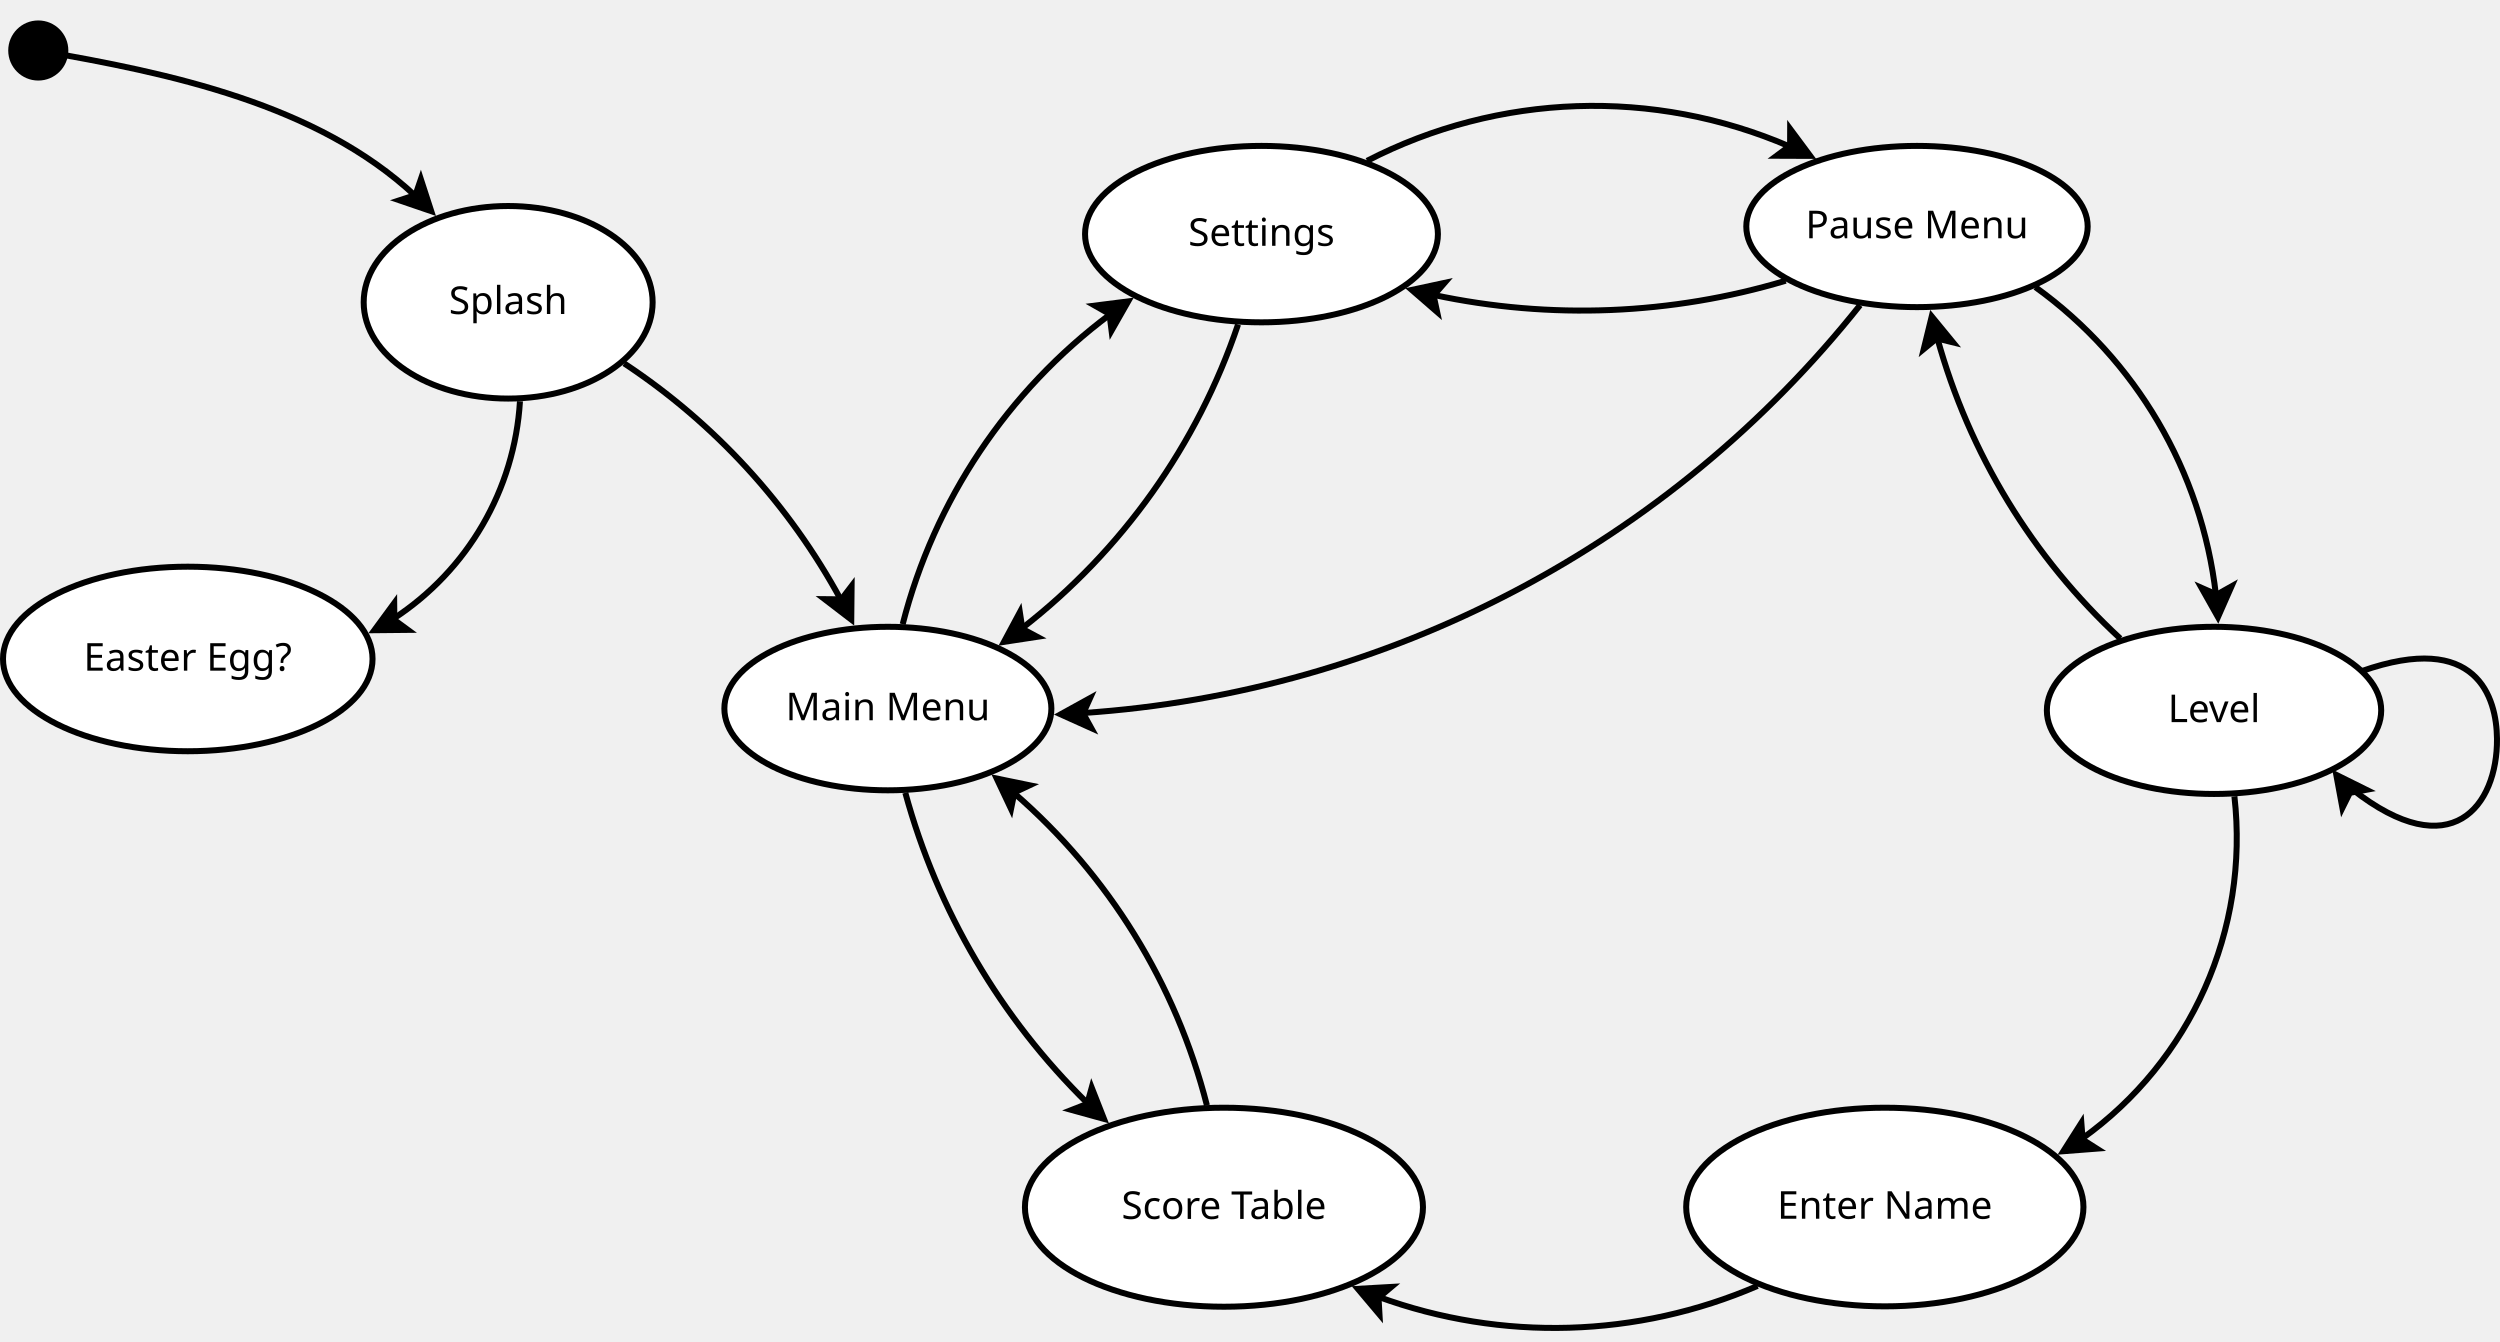
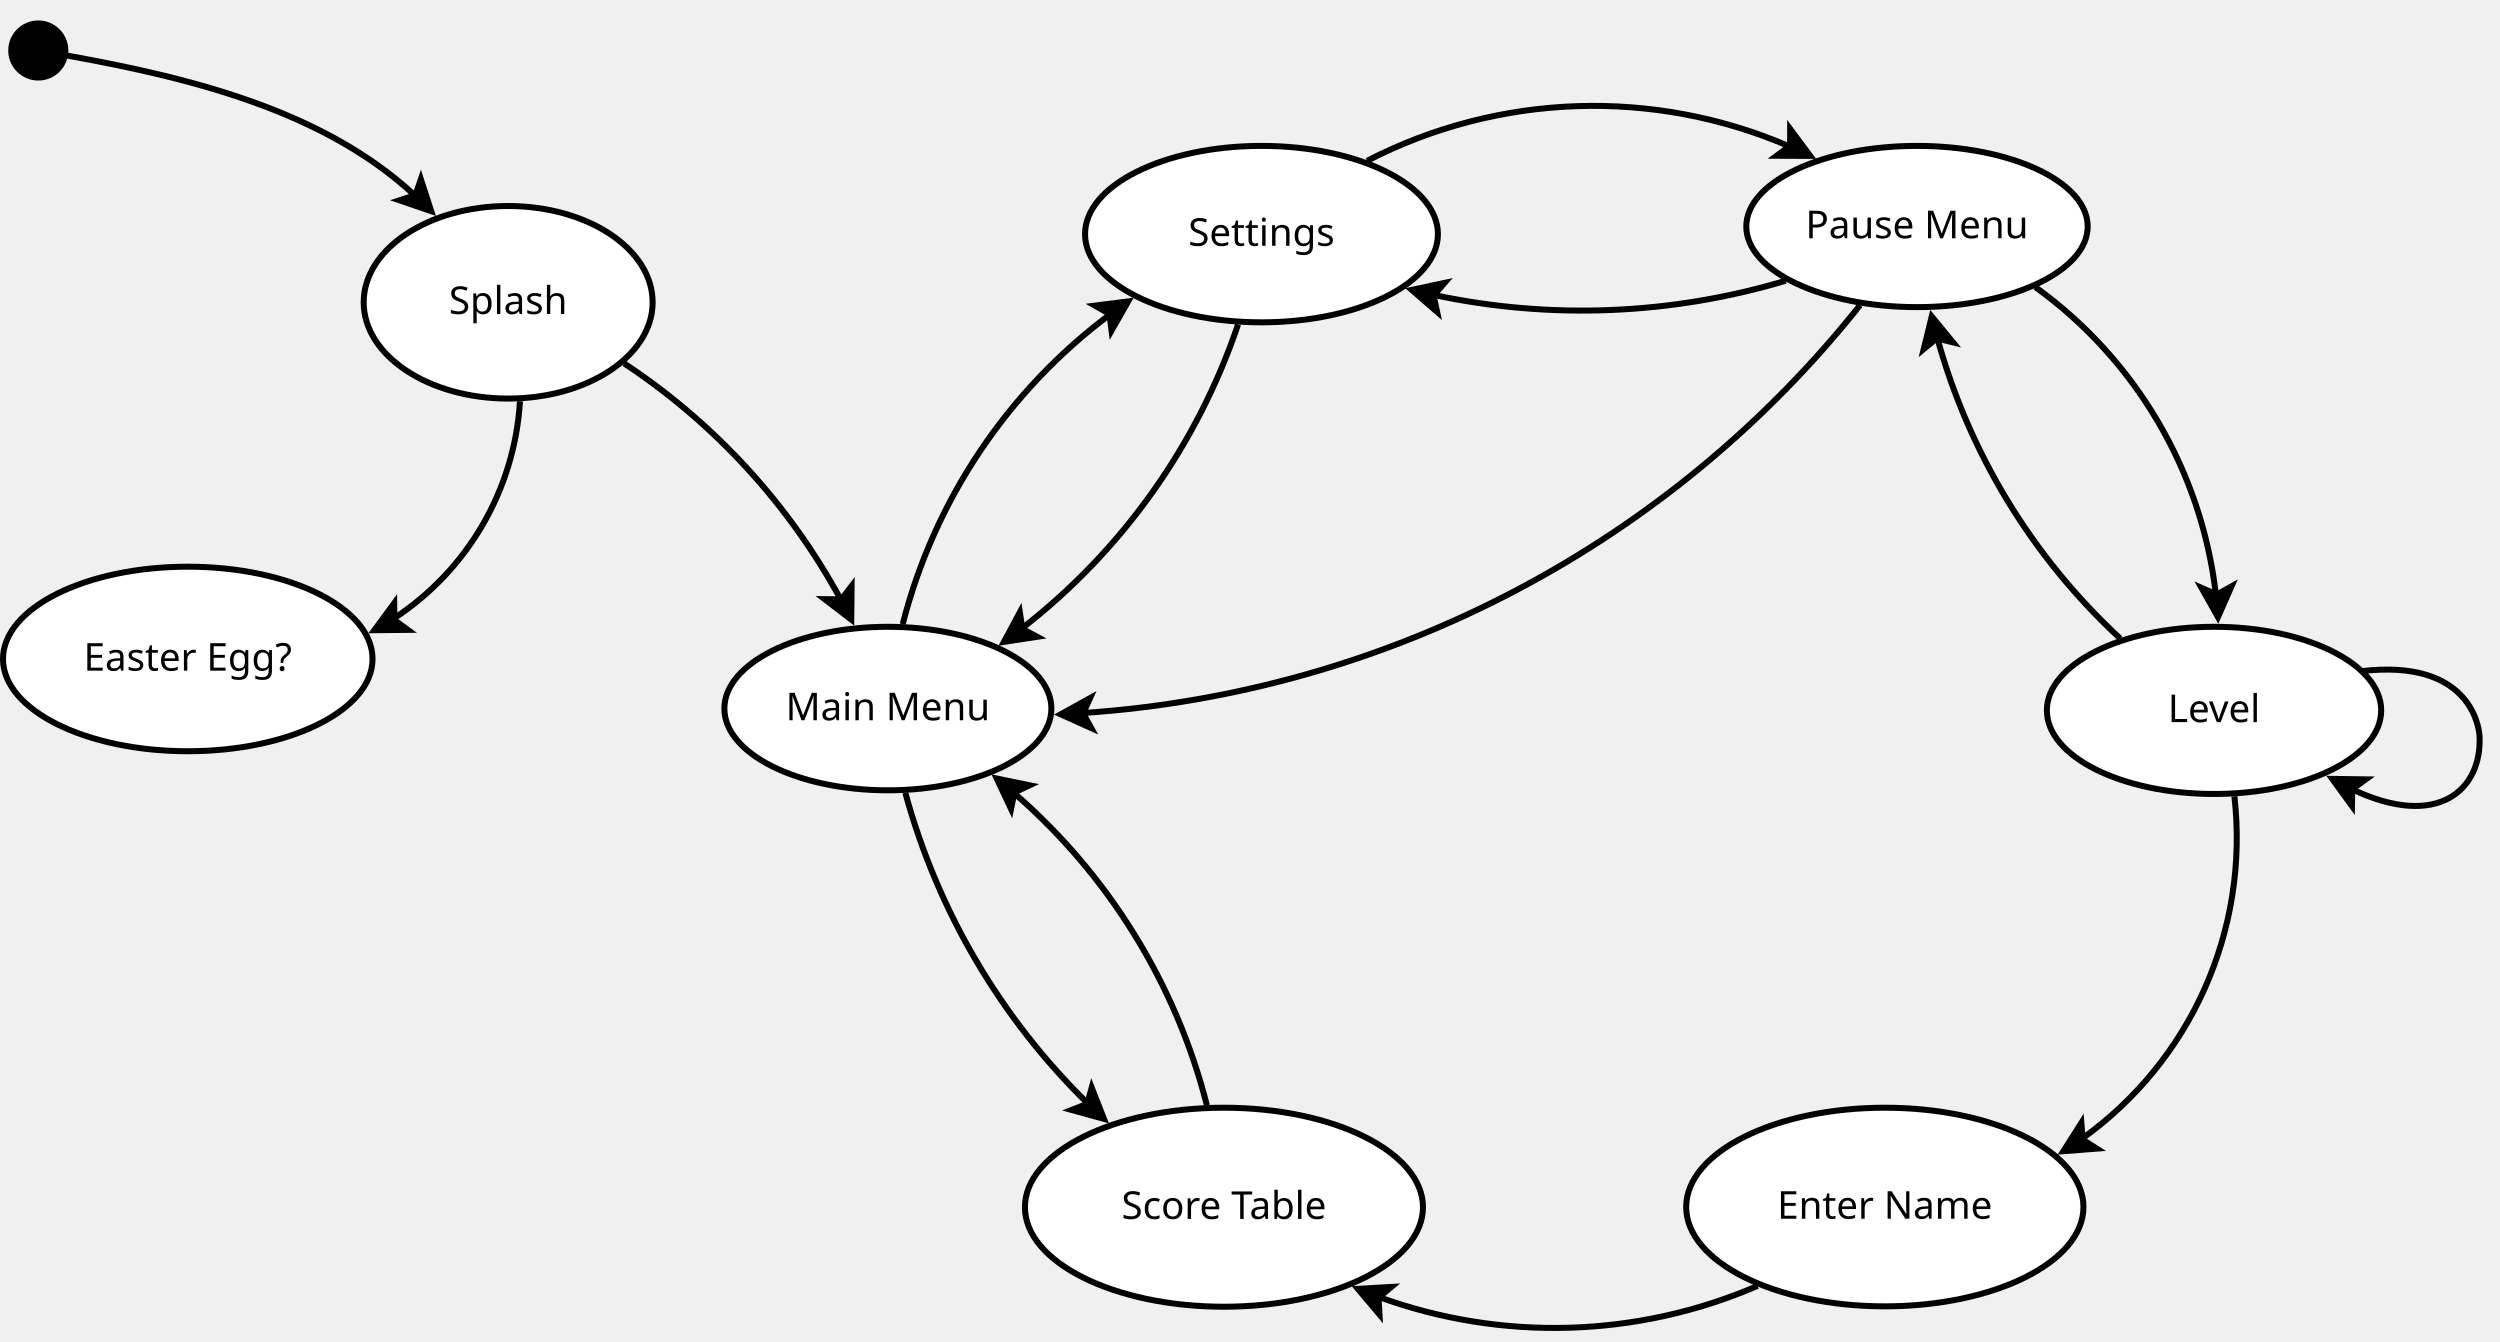
<svg xmlns="http://www.w3.org/2000/svg" width="900.769" height="483.301" viewBox="98 247 506.618 265.68" id="svg3265" version="1.1">
  <defs id="defs3471" />
  <g id="g3267" transform="matrix(0.6090906,0,0,0.6090906,37.70003,90.76696)">
    <ellipse style="fill:#ffffff" cx="268.067" cy="352.034" rx="48.067" ry="32.034" id="ellipse3269" d="m 316.134,352.034 c 0,17.692 -21.52,32.034 -48.067,32.034 -26.547,0 -48.067,-14.342 -48.067,-32.034 0,-17.692 21.52,-32.034 48.067,-32.034 26.547,0 48.067,14.342 48.067,32.034 z" />
    <ellipse style="fill:none;stroke:#000000;stroke-width:2" cx="268.067" cy="352.034" rx="48.067" ry="32.034" id="ellipse3271" d="m 316.134,352.034 c 0,17.692 -21.52,32.034 -48.067,32.034 -26.547,0 -48.067,-14.342 -48.067,-32.034 0,-17.692 21.52,-32.034 48.067,-32.034 26.547,0 48.067,14.342 48.067,32.034 z" />
    <text style="font-size:12.8px;font-style:normal;font-weight:normal;text-anchor:middle;fill:#000000;font-family:sanserif" x="268.067" y="355.934" id="text3273">
      <tspan x="268.067" y="355.934" id="tspan3275">Splash</tspan>
    </text>
  </g>
  <g id="g3277" transform="matrix(0.6090906,0,0,0.6090906,37.70003,90.76696)">
    <ellipse style="fill:#ffffff" cx="394.4" cy="487.2" rx="54.4" ry="27.2" id="ellipse3279" d="m 448.8,487.2 c 0,15.022 -24.356,27.2 -54.4,27.2 -30.044,0 -54.4,-12.178 -54.4,-27.2 0,-15.022 24.356,-27.2 54.4,-27.2 30.044,0 54.4,12.178 54.4,27.2 z" />
    <ellipse style="fill:none;stroke:#000000;stroke-width:2" cx="394.4" cy="487.2" rx="54.4" ry="27.2" id="ellipse3281" d="m 448.8,487.2 c 0,15.022 -24.356,27.2 -54.4,27.2 -30.044,0 -54.4,-12.178 -54.4,-27.2 0,-15.022 24.356,-27.2 54.4,-27.2 30.044,0 54.4,12.178 54.4,27.2 z" />
    <text style="font-size:12.8px;font-style:normal;font-weight:normal;text-anchor:middle;fill:#000000;font-family:sanserif" x="394.4" y="491.1" id="text3283">
      <tspan x="394.4" y="491.1" id="tspan3285">Main Menu</tspan>
    </text>
  </g>
  <g id="g3287" transform="matrix(0.6090906,0,0,0.6090906,37.70003,90.76696)">
    <ellipse style="fill:#ffffff" cx="518.7" cy="329.35" rx="58.7" ry="29.35" id="ellipse3289" d="m 577.4,329.35 c 0,16.21 -26.281,29.35 -58.7,29.35 -32.419,0 -58.7,-13.14 -58.7,-29.35 0,-16.21 26.281,-29.35 58.7,-29.35 32.419,0 58.7,13.14 58.7,29.35 z" />
    <ellipse style="fill:none;stroke:#000000;stroke-width:2" cx="518.7" cy="329.35" rx="58.7" ry="29.35" id="ellipse3291" d="m 577.4,329.35 c 0,16.21 -26.281,29.35 -58.7,29.35 -32.419,0 -58.7,-13.14 -58.7,-29.35 0,-16.21 26.281,-29.35 58.7,-29.35 32.419,0 58.7,13.14 58.7,29.35 z" />
    <text style="font-size:12.8px;font-style:normal;font-weight:normal;text-anchor:middle;fill:#000000;font-family:sanserif" x="518.7" y="333.25" id="text3293">
      <tspan x="518.7" y="333.25" id="tspan3295">Settings</tspan>
    </text>
  </g>
  <g id="g3297" transform="matrix(0.6090906,0,0,0.6090906,37.70003,90.76696)">
    <ellipse style="fill:#ffffff" cx="161.473" cy="470.701" rx="61.473" ry="30.701" id="ellipse3299" d="m 222.946,470.701 c 0,16.956 -27.522,30.701 -61.473,30.701 -33.95,0 -61.473,-13.745 -61.473,-30.701 0,-16.956 27.522,-30.701 61.473,-30.701 33.95,0 61.473,13.745 61.473,30.701 z" />
    <ellipse style="fill:none;stroke:#000000;stroke-width:2" cx="161.473" cy="470.701" rx="61.473" ry="30.701" id="ellipse3301" d="m 222.946,470.701 c 0,16.956 -27.522,30.701 -61.473,30.701 -33.95,0 -61.473,-13.745 -61.473,-30.701 0,-16.956 27.522,-30.701 61.473,-30.701 33.95,0 61.473,13.745 61.473,30.701 z" />
    <text style="font-size:12.8px;font-style:normal;font-weight:normal;text-anchor:middle;fill:#000000;font-family:sanserif" x="161.473" y="474.601" id="text3303">
      <tspan x="161.473" y="474.601" id="tspan3305">Easter Egg?</tspan>
    </text>
  </g>
  <g id="g3307" transform="matrix(0.6090906,0,0,0.6090906,37.70003,90.76696)">
    <ellipse style="fill:#ffffff" cx="506.215" cy="653.107" rx="66.215" ry="33.107" id="ellipse3309" d="m 572.43,653.107 c 0,18.285 -29.645,33.107 -66.215,33.107 -36.569,0 -66.215,-14.823 -66.215,-33.107 0,-18.285 29.645,-33.107 66.215,-33.107 36.569,0 66.215,14.823 66.215,33.107 z" />
    <ellipse style="fill:none;stroke:#000000;stroke-width:2" cx="506.215" cy="653.107" rx="66.215" ry="33.107" id="ellipse3311" d="m 572.43,653.107 c 0,18.285 -29.645,33.107 -66.215,33.107 -36.569,0 -66.215,-14.823 -66.215,-33.107 0,-18.285 29.645,-33.107 66.215,-33.107 36.569,0 66.215,14.823 66.215,33.107 z" />
    <text style="font-size:12.8px;font-style:normal;font-weight:normal;text-anchor:middle;fill:#000000;font-family:sanserif" x="506.215" y="657.007" id="text3313">
      <tspan x="506.215" y="657.007" id="tspan3315">Score Table</tspan>
    </text>
  </g>
  <g id="g3317" transform="matrix(0.6090906,0,0,0.6090906,37.70003,90.76696)">
    <ellipse style="fill:#ffffff" cx="835.618" cy="487.809" rx="55.618" ry="27.809" id="ellipse3319" d="m 891.236,487.809 c 0,15.358 -24.901,27.809 -55.618,27.809 -30.717,0 -55.618,-12.451 -55.618,-27.809 0,-15.358 24.901,-27.809 55.618,-27.809 30.717,0 55.618,12.451 55.618,27.809 z" />
    <ellipse style="fill:none;stroke:#000000;stroke-width:2" cx="835.618" cy="487.809" rx="55.618" ry="27.809" id="ellipse3321" d="m 891.236,487.809 c 0,15.358 -24.901,27.809 -55.618,27.809 -30.717,0 -55.618,-12.451 -55.618,-27.809 0,-15.358 24.901,-27.809 55.618,-27.809 30.717,0 55.618,12.451 55.618,27.809 z" />
    <text style="font-size:12.8px;font-style:normal;font-weight:normal;text-anchor:middle;fill:#000000;font-family:sanserif" x="835.618" y="491.709" id="text3323">
      <tspan x="835.618" y="491.709" id="tspan3325">Level</tspan>
    </text>
  </g>
  <g id="g3327" transform="matrix(0.6090906,0,0,0.6090906,37.70003,90.76696)">
    <path style="fill:none;stroke:#000000;stroke-width:2" d="M 237.07,316.523 C 204.49,286.139 155.645,275.79 111.736,268.262" id="path3329" />
    <polygon style="fill:#000000" points="242.474,321.715 231.894,318.101 237.21,316.373 239.017,311.083 " id="polygon3331" />
    <polygon style="fill:none;stroke:#000000;stroke-width:2" points="242.474,321.715 231.894,318.101 237.21,316.373 239.017,311.083 " id="polygon3333" />
  </g>
  <g id="g3335" transform="matrix(0.6090906,0,0,0.6090906,37.70003,90.76696)">
    <path style="fill:none;stroke:#000000;stroke-width:2" d="m 229.928,457.292 a 93.049,93.049 0 0 0 42.067,-72.33" id="path3337" />
    <polygon style="fill:#000000" points="223.53,461.137 230.151,452.128 230.205,457.718 234.71,461.028 " id="polygon3339" />
    <polygon style="fill:none;stroke:#000000;stroke-width:2" points="223.53,461.137 230.151,452.128 230.205,457.718 234.71,461.028 " id="polygon3341" />
  </g>
  <g id="g3343" transform="matrix(0.6090906,0,0,0.6090906,37.70003,90.76696)">
    <path style="fill:none;stroke:#000000;stroke-width:2" d="m 378.744,450.962 a 220.194,220.194 0 0 0 -72.083,-78.6" id="path3345" />
    <polygon style="fill:#000000" points="382.218,457.601 373.343,450.802 378.933,450.859 382.332,446.421 " id="polygon3347" />
    <polygon style="fill:none;stroke:#000000;stroke-width:2" points="382.218,457.601 373.343,450.802 378.933,450.859 382.332,446.421 " id="polygon3349" />
  </g>
  <g id="g3351" transform="matrix(0.6090906,0,0,0.6090906,37.70003,90.76696)">
    <path style="fill:none;stroke:#000000;stroke-width:2" d="M 468.269,356.106 A 186.197,186.197 0 0 0 399.326,459.135" id="path3353" />
    <polygon style="fill:#000000" points="474.351,351.733 468.818,361.449 468.117,355.903 463.259,353.136 " id="polygon3355" />
    <polygon style="fill:none;stroke:#000000;stroke-width:2" points="474.351,351.733 468.818,361.449 468.117,355.903 463.259,353.136 " id="polygon3357" />
  </g>
  <g id="g3359" transform="matrix(0.6090906,0,0,0.6090906,37.70003,90.76696)">
    <path style="fill:none;stroke:#000000;stroke-width:2" d="M 439.013,460.511 A 215.185,215.185 0 0 0 510.907,359.423" id="path3361" />
    <polygon style="fill:#000000" points="433.022,465.012 438.305,455.159 439.148,460.685 444.075,463.326 " id="polygon3363" />
    <polygon style="fill:none;stroke:#000000;stroke-width:2" points="433.022,465.012 438.305,455.159 439.148,460.685 444.075,463.326 " id="polygon3365" />
  </g>
  <g id="g3367" transform="matrix(0.6090906,0,0,0.6090906,37.70003,90.76696)">
    <path style="fill:none;stroke:#000000;stroke-width:2" d="m 400.202,515.22 a 229.395,229.395 0 0 0 60.67,103.34" id="path3369" />
    <polygon style="fill:#000000" points="466.3,623.727 455.523,620.749 460.727,618.707 462.216,613.319 " id="polygon3371" />
    <polygon style="fill:none;stroke:#000000;stroke-width:2" points="466.3,623.727 455.523,620.749 460.727,618.707 462.216,613.319 " id="polygon3373" />
  </g>
  <g id="g3375" transform="matrix(0.6090906,0,0,0.6090906,37.70003,90.76696)">
    <path style="fill:none;stroke:#000000;stroke-width:2" d="m 500.549,619.216 a 204.336,204.336 0 0 0 -64.2,-103.927" id="path3377" />
    <polygon style="fill:#000000" points="430.605,510.478 441.556,512.728 436.501,515.114 435.376,520.59 " id="polygon3379" />
    <polygon style="fill:none;stroke:#000000;stroke-width:2" points="430.605,510.478 441.556,512.728 436.501,515.114 435.376,520.59 " id="polygon3381" />
  </g>
  <g id="g3383" transform="matrix(0.6090906,0,0,0.6090906,37.70003,90.76696)">
    <ellipse style="fill:#ffffff" cx="726.087" cy="653.044" rx="66.087" ry="33.044" id="ellipse3385" d="m 792.174,653.044 c 0,18.25 -29.588,33.044 -66.087,33.044 -36.499,0 -66.087,-14.794 -66.087,-33.044 0,-18.25 29.588,-33.044 66.087,-33.044 36.499,0 66.087,14.794 66.087,33.044 z" />
    <ellipse style="fill:none;stroke:#000000;stroke-width:2" cx="726.087" cy="653.044" rx="66.087" ry="33.044" id="ellipse3387" d="m 792.174,653.044 c 0,18.25 -29.588,33.044 -66.087,33.044 -36.499,0 -66.087,-14.794 -66.087,-33.044 0,-18.25 29.588,-33.044 66.087,-33.044 36.499,0 66.087,14.794 66.087,33.044 z" />
    <text style="font-size:12.8px;font-style:normal;font-weight:normal;text-anchor:middle;fill:#000000;font-family:sanserif" x="726.087" y="656.944" id="text3389">
      <tspan x="726.087" y="656.944" id="tspan3391">Enter Name</tspan>
    </text>
  </g>
  <g id="g3393" transform="matrix(0.6090906,0,0,0.6090906,37.70003,90.76696)">
    <path style="fill:none;stroke:#000000;stroke-width:2" d="M 791.684,630.301 A 122.923,122.923 0 0 0 842.397,516.403" id="path3395" />
    <polygon style="fill:#000000" points="785.479,634.477 791.476,625.041 791.908,630.614 796.626,633.613 " id="polygon3397" />
    <polygon style="fill:none;stroke:#000000;stroke-width:2" points="785.479,634.477 791.476,625.041 791.908,630.614 796.626,633.613 " id="polygon3399" />
  </g>
  <g id="g3401" transform="matrix(0.6090906,0,0,0.6090906,37.70003,90.76696)">
    <path style="fill:none;stroke:#000000;stroke-width:2" d="M 557.738,682.967 A 170.425,170.425 0 0 0 683.73,679.288" id="path3403" />
    <polygon style="fill:#000000" points="550.754,680.261 561.917,679.625 557.643,683.228 557.961,688.809 " id="polygon3405" />
    <polygon style="fill:none;stroke:#000000;stroke-width:2" points="550.754,680.261 561.917,679.625 557.643,683.228 557.961,688.809 " id="polygon3407" />
  </g>
  <g id="g3409" transform="matrix(0.6090906,0,0,0.6090906,37.70003,90.76696)">
-     <path style="fill:none;stroke:#000000;stroke-width:2" d="m 881.655,514.097 c 32.968,25.907 48.293,5.414 48.105,-16.844 -0.116,-13.745 -6.695,-36.011 -45.023,-22.501" id="path3411" />
-     <polygon style="fill:#000000" points="876.293,509.257 886.31,514.224 880.813,515.242 878.329,520.25 " id="polygon3413" />
-     <polygon style="fill:none;stroke:#000000;stroke-width:2" points="876.293,509.257 886.31,514.224 880.813,515.242 878.329,520.25 " id="polygon3415" />
+     <path style="fill:none;stroke:#000000;stroke-width:2" d="m 881.655,514.097 c 28.454,13.491 43.111,0.145 42.3,-17.65 -0.177,-3.876 -3.793,-25.853 -39.219,-21.695" id="path3411" />
+     <polygon style="fill:#000000" points="878.329,520.25 876.293,509.257 886.31,514.224 880.813,515.242 " id="polygon3413" transform="matrix(0.9020766,-0.431576,0.431576,0.9020766,-135.3386,429.3944)" />
+     <polygon style="fill:none;stroke:#000000;stroke-width:2" points="878.329,520.25 876.293,509.257 886.31,514.224 880.813,515.242 " id="polygon3415" transform="matrix(0.9020766,-0.431576,0.431576,0.9020766,-135.3386,429.3944)" />
  </g>
  <ellipse style="fill:#000000" cx="109" cy="258" rx="10" ry="10" id="ellipse3417" transform="matrix(0.6090906,0,0,0.6090906,39.36679,97.01729)" />
  <g id="g3419" transform="matrix(0.6090906,0,0,0.6090906,37.70003,90.76696)">
    <ellipse style="fill:#ffffff" cx="736.791" cy="326.82" rx="56.791" ry="26.82" id="ellipse3421" d="m 793.582,326.82 c 0,14.812 -25.426,26.82 -56.791,26.82 -31.365,0 -56.791,-12.008 -56.791,-26.82 0,-14.812 25.426,-26.82 56.791,-26.82 31.365,0 56.791,12.008 56.791,26.82 z" />
    <ellipse style="fill:none;stroke:#000000;stroke-width:2" cx="736.791" cy="326.82" rx="56.791" ry="26.82" id="ellipse3423" d="m 793.582,326.82 c 0,14.812 -25.426,26.82 -56.791,26.82 -31.365,0 -56.791,-12.008 -56.791,-26.82 0,-14.812 25.426,-26.82 56.791,-26.82 31.365,0 56.791,12.008 56.791,26.82 z" />
    <text style="font-size:12.8px;font-style:normal;font-weight:normal;text-anchor:middle;fill:#000000;font-family:sanserif" x="736.791" y="330.72" id="text3425">
      <tspan x="736.791" y="330.72" id="tspan3427">Pause Menu</tspan>
    </text>
  </g>
  <g id="g3429" transform="matrix(0.6090906,0,0,0.6090906,37.70003,90.76696)">
    <path style="fill:none;stroke:#000000;stroke-width:2" d="m 743.572,363.991 a 213.267,213.267 0 0 0 60.852,99.921" id="path3431" />
    <polygon style="fill:#000000" points="741.695,356.737 748.787,365.38 743.358,364.05 739.036,367.596 " id="polygon3433" />
    <polygon style="fill:none;stroke:#000000;stroke-width:2" points="741.695,356.737 748.787,365.38 743.358,364.05 739.036,367.596 " id="polygon3435" />
  </g>
  <g id="g3437" transform="matrix(0.6090906,0,0,0.6090906,37.70003,90.76696)">
    <path style="fill:none;stroke:#000000;stroke-width:2" d="m 694.458,300.208 a 164.35,164.35 0 0 0 -140.629,4.763" id="path3439" />
    <polygon style="fill:#000000" points="701.267,303.324 690.086,303.279 694.572,299.943 694.595,294.353 " id="polygon3441" />
    <polygon style="fill:none;stroke:#000000;stroke-width:2" points="701.267,303.324 690.086,303.279 694.572,299.943 694.595,294.353 " id="polygon3443" />
  </g>
  <g id="g3445" transform="matrix(0.6090906,0,0,0.6090906,37.70003,90.76696)">
    <path style="fill:none;stroke:#000000;stroke-width:2" d="M 836.243,449.319 A 146.932,146.932 0 0 0 776.166,346.978" id="path3447" />
    <polygon style="fill:#000000" points="836.93,456.773 831.447,447.03 836.563,449.282 841.435,446.54 " id="polygon3449" />
    <polygon style="fill:none;stroke:#000000;stroke-width:2" points="836.93,456.773 831.447,447.03 836.563,449.282 841.435,446.54 " id="polygon3451" />
  </g>
  <g id="g3453" transform="matrix(0.6090906,0,0,0.6090906,37.70003,90.76696)">
    <path style="fill:none;stroke:#000000;stroke-width:2" d="m 576.006,349.587 a 236.092,236.092 0 0 0 117.1,-4.734" id="path3455" />
    <polygon style="fill:#000000" points="568.7,347.916 579.63,345.564 575.964,349.784 577.141,355.249 " id="polygon3457" />
    <polygon style="fill:none;stroke:#000000;stroke-width:2" points="568.7,347.916 579.63,345.564 575.964,349.784 577.141,355.249 " id="polygon3459" />
  </g>
  <g id="g3461" transform="matrix(0.6090906,0,0,0.6090906,37.70003,90.76696)">
    <path style="fill:none;stroke:#000000;stroke-width:2" d="M 459.367,488.682 A 361.107,361.107 0 0 0 717.858,352.979" id="path3463" />
    <polygon style="fill:#000000" points="451.882,489.116 461.672,483.716 459.376,488.813 462.075,493.708 " id="polygon3465" />
    <polygon style="fill:none;stroke:#000000;stroke-width:2" points="451.882,489.116 461.672,483.716 459.376,488.813 462.075,493.708 " id="polygon3467" />
  </g>
</svg>
